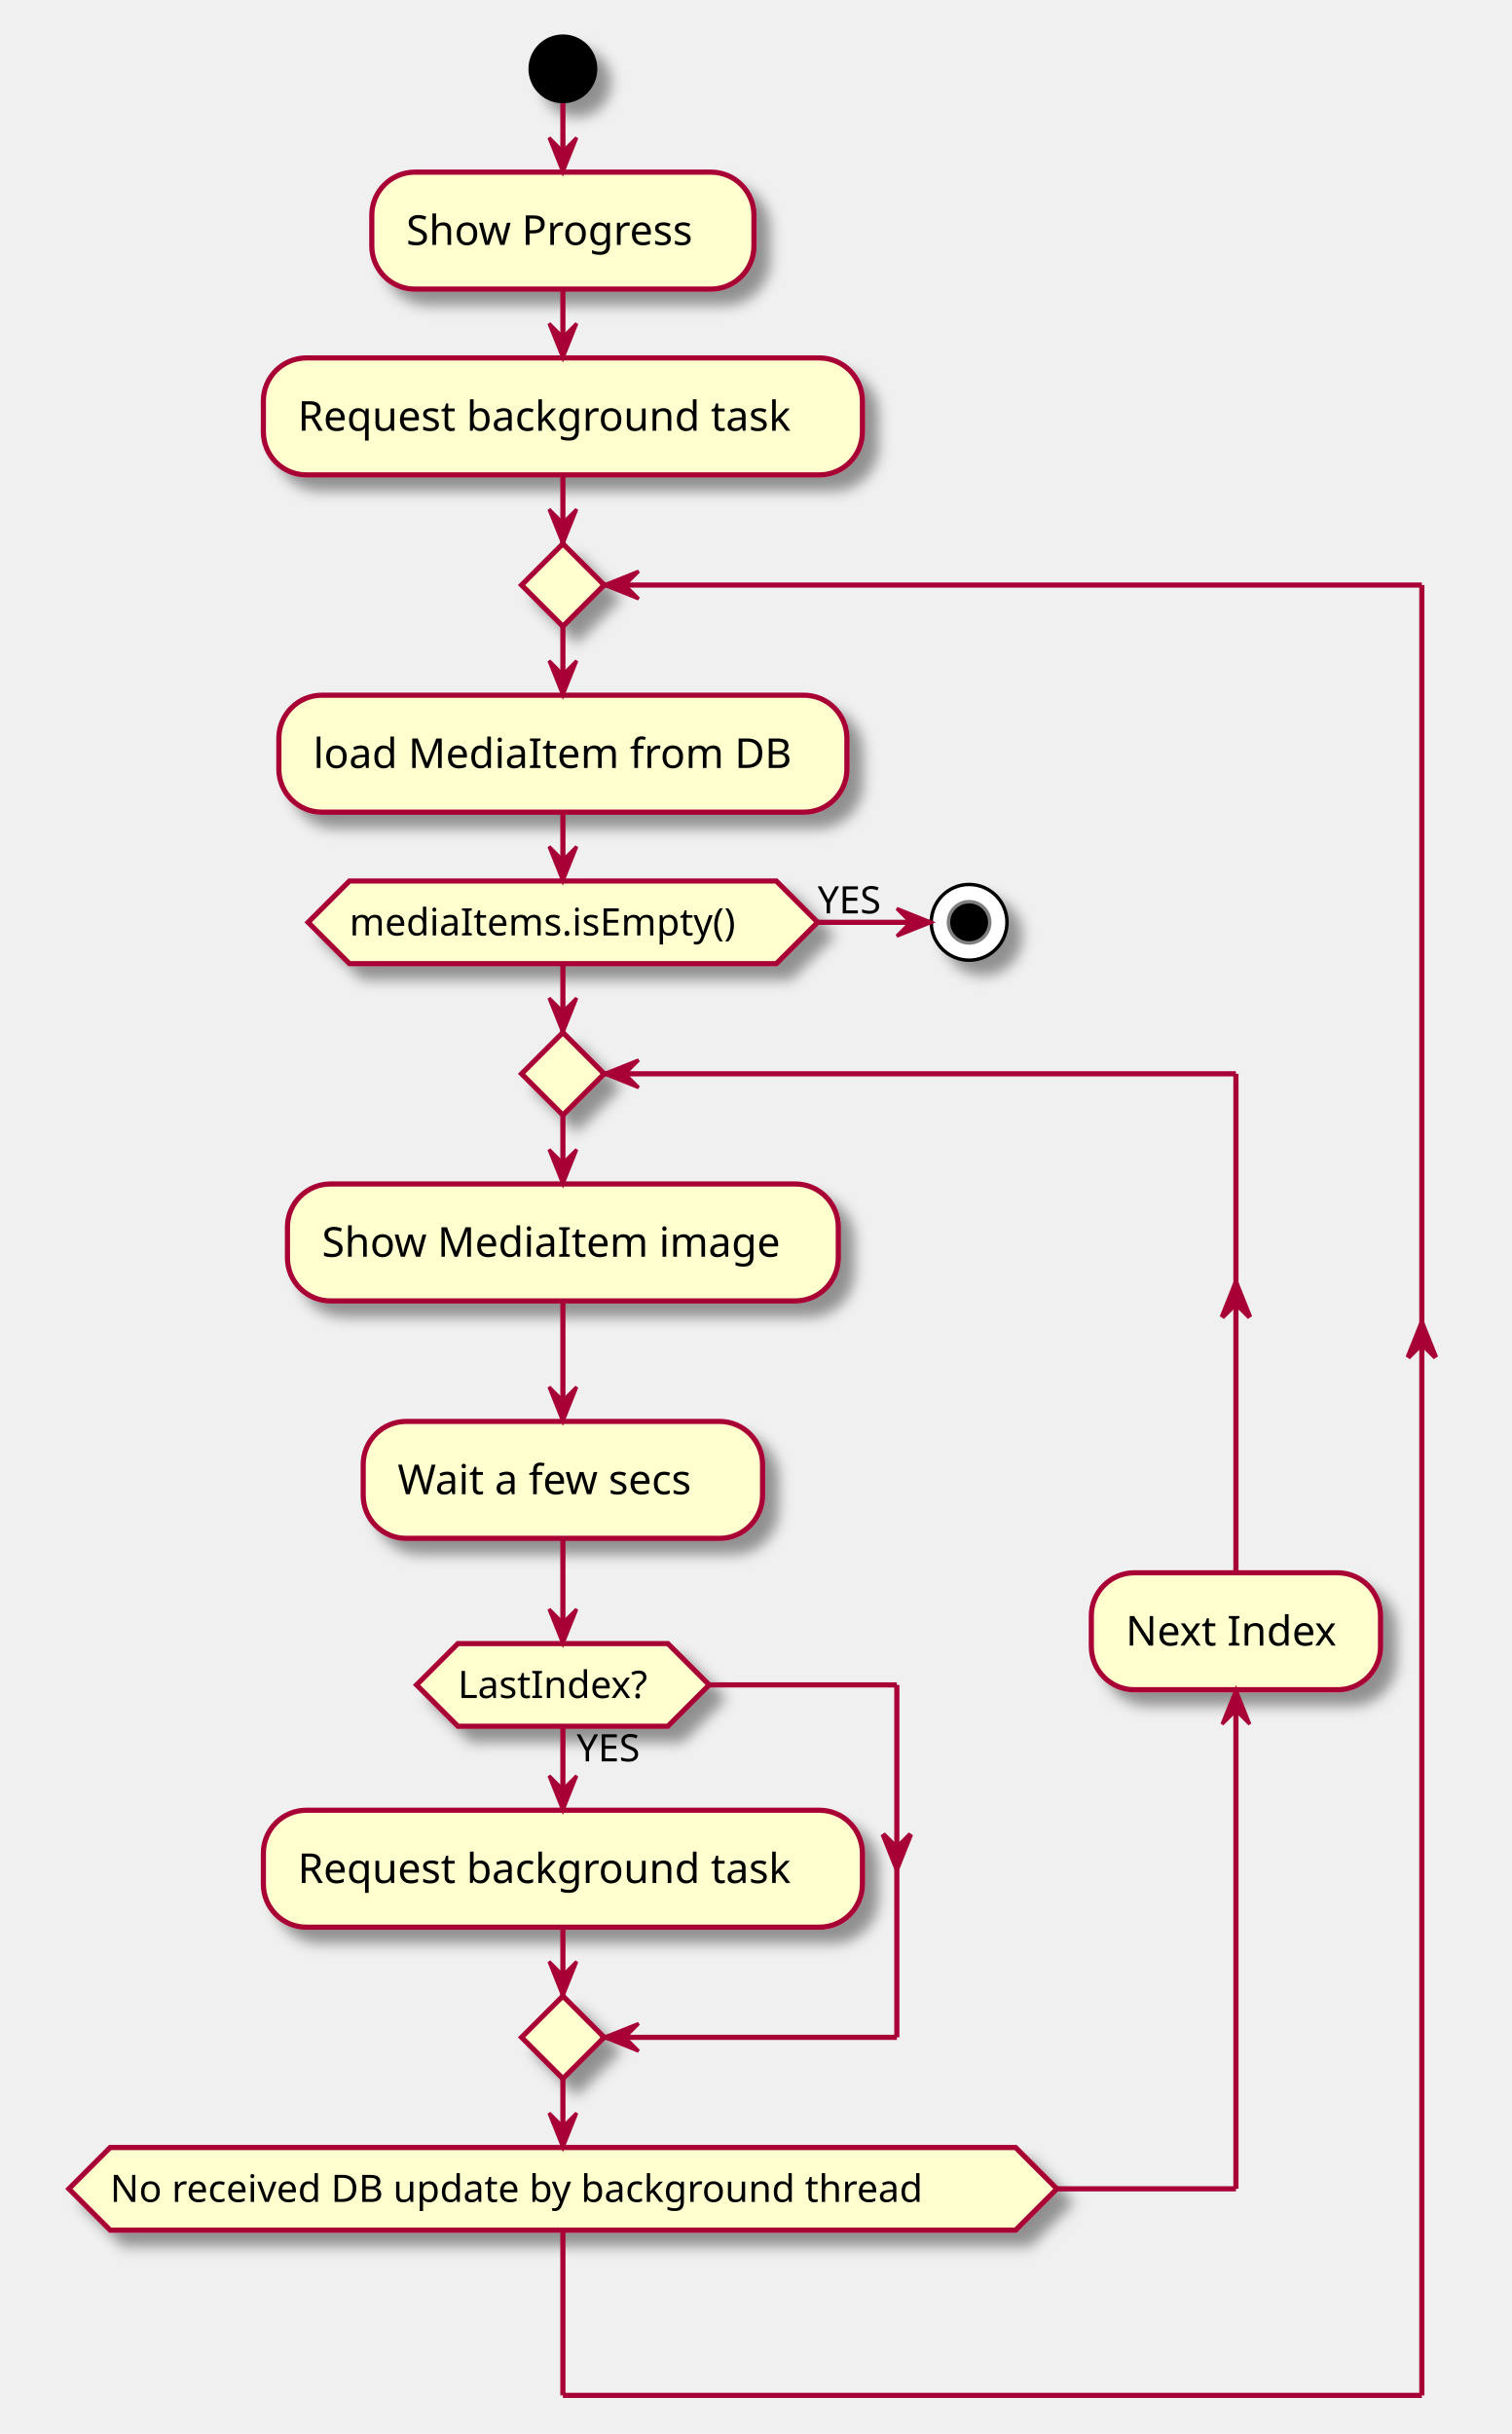
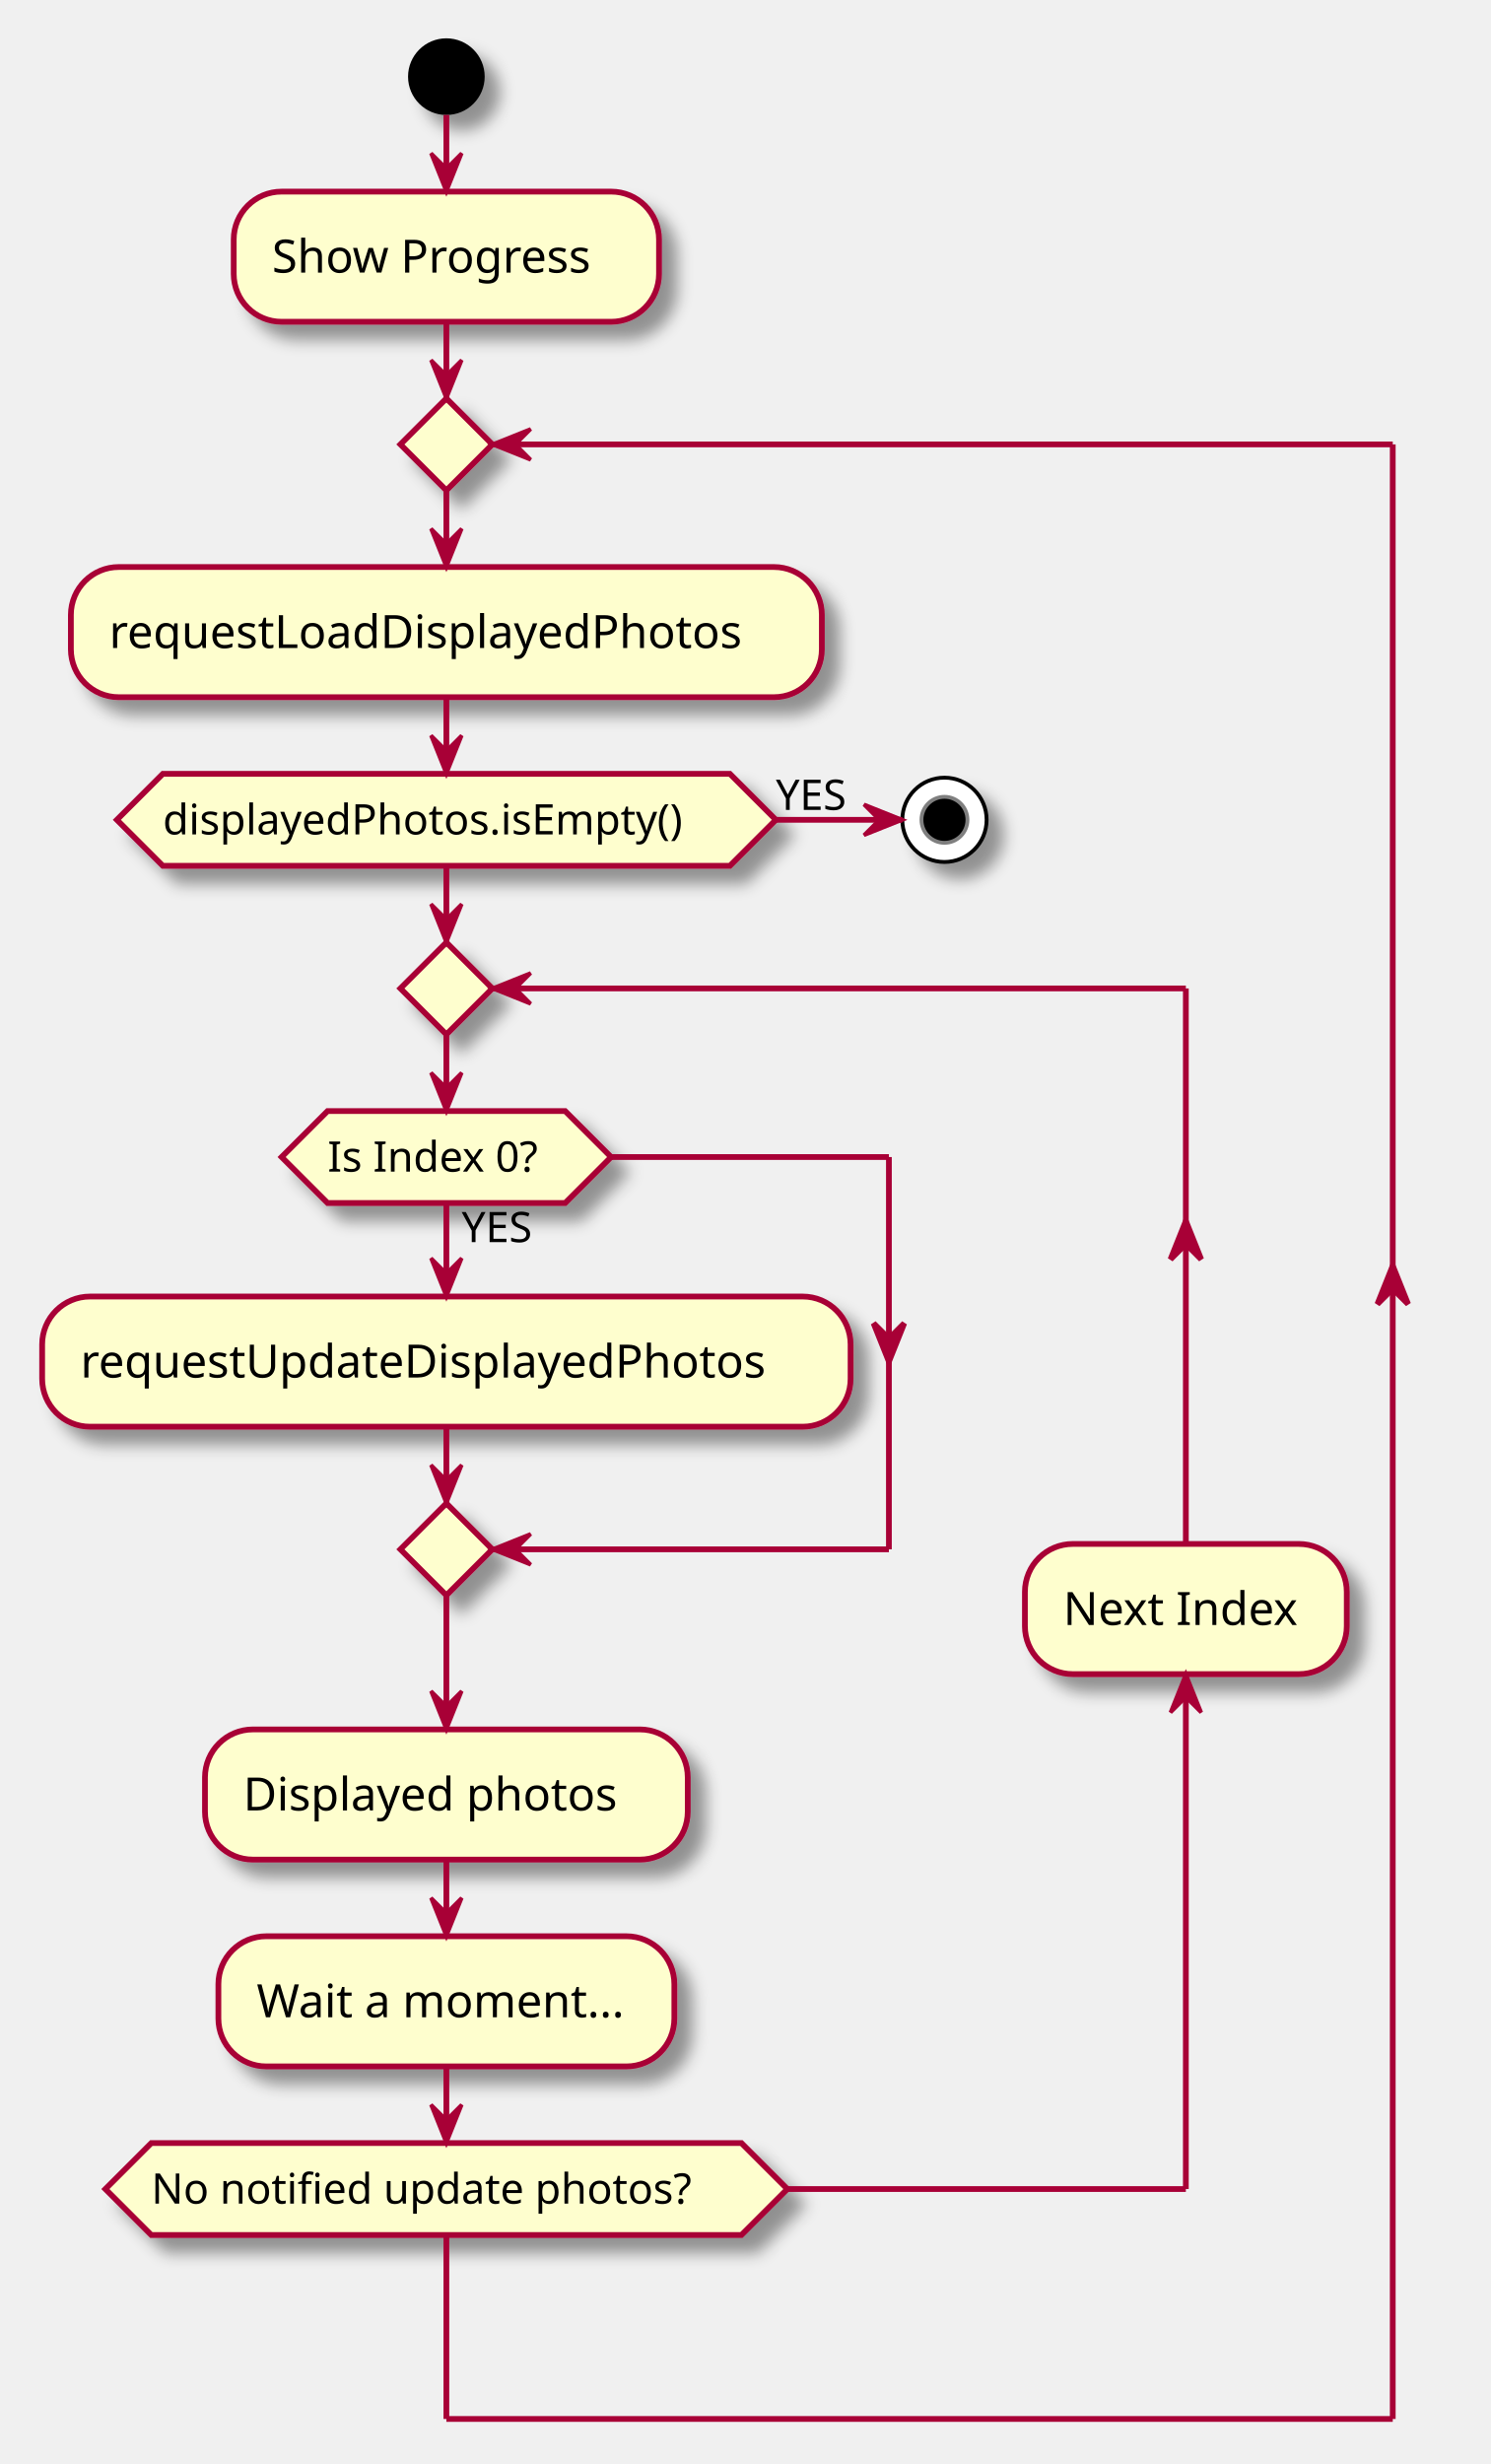
- <svg xmlns="http://www.w3.org/2000/svg" contentScriptType="application/ecmascript" contentStyleType="text/css" height="707px" preserveAspectRatio="none" style="width:439px;height:707px;" version="1.1" viewBox="0 0 439 707" width="439px" zoomAndPan="magnify">
+ <svg xmlns="http://www.w3.org/2000/svg" contentScriptType="application/ecmascript" contentStyleType="text/css" height="643px" preserveAspectRatio="none" style="width:389px;height:643px;" version="1.1" viewBox="0 0 389 643" width="389px" zoomAndPan="magnify">
  <defs>
-     <filter height="300%" id="fmpw62ccjml09" width="300%" x="-1" y="-1">
+     <filter height="300%" id="fi64d49oi4cjo" width="300%" x="-1" y="-1">
      <feGaussianBlur result="blurOut" stdDeviation="2.0" />
      <feColorMatrix in="blurOut" result="blurOut2" type="matrix" values="0 0 0 0 0 0 0 0 0 0 0 0 0 0 0 0 0 0 .4 0" />
      <feOffset dx="4.0" dy="4.0" in="blurOut2" result="blurOut3" />
      <feBlend in="SourceGraphic" in2="blurOut3" mode="normal" />
    </filter>
  </defs>
  <g>
-     <ellipse cx="163.5" cy="20" fill="#000000" filter="url(#fmpw62ccjml09)" rx="10" ry="10" style="stroke: none; stroke-width: 1.0;" />
-     <rect fill="#FEFECE" filter="url(#fmpw62ccjml09)" height="33.969" rx="12.5" ry="12.5" style="stroke: #A80036; stroke-width: 1.5;" width="111" x="108" y="50" />
-     <text fill="#000000" font-family="sans-serif" font-size="12" lengthAdjust="spacingAndGlyphs" textLength="91" x="118" y="71.139">Show Progress</text>
-     <rect fill="#FEFECE" filter="url(#fmpw62ccjml09)" height="33.969" rx="12.5" ry="12.5" style="stroke: #A80036; stroke-width: 1.5;" width="174" x="76.5" y="103.969" />
-     <text fill="#000000" font-family="sans-serif" font-size="12" lengthAdjust="spacingAndGlyphs" textLength="154" x="86.5" y="125.107">Request background task</text>
-     <rect fill="#FEFECE" filter="url(#fmpw62ccjml09)" height="33.969" rx="12.5" ry="12.5" style="stroke: #A80036; stroke-width: 1.5;" width="165" x="81" y="201.938" />
-     <text fill="#000000" font-family="sans-serif" font-size="12" lengthAdjust="spacingAndGlyphs" textLength="145" x="91" y="223.076">load MediaItem from DB</text>
-     <polygon fill="#FEFECE" filter="url(#fmpw62ccjml09)" points="101.5,255.906,225.5,255.906,237.5,267.906,225.5,279.906,101.5,279.906,89.5,267.906,101.5,255.906" style="stroke: #A80036; stroke-width: 1.5;" />
-     <text fill="#000000" font-family="sans-serif" font-size="11" lengthAdjust="spacingAndGlyphs" textLength="124" x="101.5" y="271.714">mediaItems.isEmpty()</text>
-     <text fill="#000000" font-family="sans-serif" font-size="11" lengthAdjust="spacingAndGlyphs" textLength="22" x="237.5" y="265.312">YES</text>
-     <ellipse cx="281.5" cy="267.906" fill="#FFFFFF" filter="url(#fmpw62ccjml09)" rx="11" ry="11" style="stroke: #000000; stroke-width: 1.0;" />
-     <ellipse cx="281.5" cy="267.906" fill="#000000" rx="6" ry="6" style="stroke: #7F7F7F; stroke-width: 1.0;" />
-     <rect fill="#FEFECE" filter="url(#fmpw62ccjml09)" height="33.969" rx="12.5" ry="12.5" style="stroke: #A80036; stroke-width: 1.5;" width="160" x="83.5" y="343.906" />
-     <text fill="#000000" font-family="sans-serif" font-size="12" lengthAdjust="spacingAndGlyphs" textLength="140" x="93.5" y="365.045">Show MediaItem image</text>
-     <rect fill="#FEFECE" filter="url(#fmpw62ccjml09)" height="33.969" rx="12.5" ry="12.5" style="stroke: #A80036; stroke-width: 1.5;" width="116" x="105.5" y="412.875" />
-     <text fill="#000000" font-family="sans-serif" font-size="12" lengthAdjust="spacingAndGlyphs" textLength="96" x="115.5" y="434.014">Wait a few secs</text>
-     <rect fill="#FEFECE" filter="url(#fmpw62ccjml09)" height="33.969" rx="12.5" ry="12.5" style="stroke: #A80036; stroke-width: 1.5;" width="174" x="76.5" y="525.812" />
-     <text fill="#000000" font-family="sans-serif" font-size="12" lengthAdjust="spacingAndGlyphs" textLength="154" x="86.5" y="546.951">Request background task</text>
-     <polygon fill="#FEFECE" filter="url(#fmpw62ccjml09)" points="133,477.41,194,477.41,206,489.41,194,501.41,133,501.41,121,489.41,133,477.41" style="stroke: #A80036; stroke-width: 1.5;" />
-     <text fill="#000000" font-family="sans-serif" font-size="11" lengthAdjust="spacingAndGlyphs" textLength="22" x="167.5" y="511.621">YES</text>
-     <text fill="#000000" font-family="sans-serif" font-size="11" lengthAdjust="spacingAndGlyphs" textLength="61" x="133" y="493.218">LastIndex?</text>
-     <polygon fill="#FEFECE" filter="url(#fmpw62ccjml09)" points="163.5,579.781,175.5,591.781,163.5,603.781,151.5,591.781,163.5,579.781" style="stroke: #A80036; stroke-width: 1.5;" />
-     <polygon fill="#FEFECE" filter="url(#fmpw62ccjml09)" points="163.5,299.906,175.5,311.906,163.5,323.906,151.5,311.906,163.5,299.906" style="stroke: #A80036; stroke-width: 1.5;" />
-     <polygon fill="#FEFECE" filter="url(#fmpw62ccjml09)" points="32,623.781,295,623.781,307,635.781,295,647.781,32,647.781,20,635.781,32,623.781" style="stroke: #A80036; stroke-width: 1.5;" />
-     <text fill="#000000" font-family="sans-serif" font-size="11" lengthAdjust="spacingAndGlyphs" textLength="263" x="32" y="639.589">No received DB update by background thread</text>
-     <rect fill="#FEFECE" filter="url(#fmpw62ccjml09)" height="33.969" rx="12.5" ry="12.5" style="stroke: #A80036; stroke-width: 1.5;" width="84" x="317" y="456.844" />
-     <text fill="#000000" font-family="sans-serif" font-size="12" lengthAdjust="spacingAndGlyphs" textLength="64" x="327" y="477.982">Next Index</text>
-     <polygon fill="#FEFECE" filter="url(#fmpw62ccjml09)" points="163.5,157.938,175.5,169.938,163.5,181.938,151.5,169.938,163.5,157.938" style="stroke: #A80036; stroke-width: 1.5;" />
-     <line style="stroke: #A80036; stroke-width: 1.5;" x1="163.5" x2="163.5" y1="30" y2="50" />
-     <polygon fill="#A80036" points="159.5,40,163.5,50,167.5,40,163.5,44" style="stroke: #A80036; stroke-width: 1.0;" />
-     <line style="stroke: #A80036; stroke-width: 1.5;" x1="163.5" x2="163.5" y1="83.969" y2="103.969" />
-     <polygon fill="#A80036" points="159.5,93.969,163.5,103.969,167.5,93.969,163.5,97.969" style="stroke: #A80036; stroke-width: 1.0;" />
-     <line style="stroke: #A80036; stroke-width: 1.5;" x1="163.5" x2="163.5" y1="279.906" y2="299.906" />
-     <polygon fill="#A80036" points="159.5,289.906,163.5,299.906,167.5,289.906,163.5,293.906" style="stroke: #A80036; stroke-width: 1.0;" />
-     <line style="stroke: #A80036; stroke-width: 1.5;" x1="237.5" x2="270.5" y1="267.906" y2="267.906" />
-     <polygon fill="#A80036" points="260.5,263.906,270.5,267.906,260.5,271.906,264.5,267.906" style="stroke: #A80036; stroke-width: 1.0;" />
-     <line style="stroke: #A80036; stroke-width: 1.5;" x1="163.5" x2="163.5" y1="235.906" y2="255.906" />
-     <polygon fill="#A80036" points="159.5,245.906,163.5,255.906,167.5,245.906,163.5,249.906" style="stroke: #A80036; stroke-width: 1.0;" />
-     <line style="stroke: #A80036; stroke-width: 1.5;" x1="163.5" x2="163.5" y1="377.875" y2="412.875" />
-     <polygon fill="#A80036" points="159.5,402.875,163.5,412.875,167.5,402.875,163.5,406.875" style="stroke: #A80036; stroke-width: 1.0;" />
-     <line style="stroke: #A80036; stroke-width: 1.5;" x1="163.5" x2="163.5" y1="501.41" y2="525.812" />
-     <polygon fill="#A80036" points="159.5,515.812,163.5,525.812,167.5,515.812,163.5,519.812" style="stroke: #A80036; stroke-width: 1.0;" />
-     <line style="stroke: #A80036; stroke-width: 1.5;" x1="206" x2="260.5" y1="489.41" y2="489.41" />
-     <polygon fill="#A80036" points="256.5,532.797,260.5,542.797,264.5,532.797,260.5,536.797" style="stroke: #A80036; stroke-width: 1.5;" />
-     <line style="stroke: #A80036; stroke-width: 1.5;" x1="260.5" x2="260.5" y1="489.41" y2="591.781" />
-     <line style="stroke: #A80036; stroke-width: 1.5;" x1="260.5" x2="175.5" y1="591.781" y2="591.781" />
-     <polygon fill="#A80036" points="185.5,587.781,175.5,591.781,185.5,595.781,181.5,591.781" style="stroke: #A80036; stroke-width: 1.0;" />
-     <line style="stroke: #A80036; stroke-width: 1.5;" x1="163.5" x2="163.5" y1="559.781" y2="579.781" />
-     <polygon fill="#A80036" points="159.5,569.781,163.5,579.781,167.5,569.781,163.5,573.781" style="stroke: #A80036; stroke-width: 1.0;" />
-     <line style="stroke: #A80036; stroke-width: 1.5;" x1="163.5" x2="163.5" y1="446.844" y2="477.41" />
-     <polygon fill="#A80036" points="159.5,467.41,163.5,477.41,167.5,467.41,163.5,471.41" style="stroke: #A80036; stroke-width: 1.0;" />
-     <line style="stroke: #A80036; stroke-width: 1.5;" x1="163.5" x2="163.5" y1="323.906" y2="343.906" />
-     <polygon fill="#A80036" points="159.5,333.906,163.5,343.906,167.5,333.906,163.5,337.906" style="stroke: #A80036; stroke-width: 1.0;" />
-     <line style="stroke: #A80036; stroke-width: 1.5;" x1="307" x2="359" y1="635.781" y2="635.781" />
-     <line style="stroke: #A80036; stroke-width: 1.5;" x1="359" x2="359" y1="490.812" y2="635.781" />
-     <polygon fill="#A80036" points="355,500.812,359,490.812,363,500.812,359,496.812" style="stroke: #A80036; stroke-width: 1.0;" />
-     <polygon fill="#A80036" points="355,382.592,359,372.592,363,382.592,359,378.592" style="stroke: #A80036; stroke-width: 1.5;" />
-     <line style="stroke: #A80036; stroke-width: 1.5;" x1="359" x2="359" y1="311.906" y2="456.844" />
-     <line style="stroke: #A80036; stroke-width: 1.5;" x1="359" x2="175.5" y1="311.906" y2="311.906" />
-     <polygon fill="#A80036" points="185.5,307.906,175.5,311.906,185.5,315.906,181.5,311.906" style="stroke: #A80036; stroke-width: 1.0;" />
-     <line style="stroke: #A80036; stroke-width: 1.5;" x1="163.5" x2="163.5" y1="603.781" y2="623.781" />
-     <polygon fill="#A80036" points="159.5,613.781,163.5,623.781,167.5,613.781,163.5,617.781" style="stroke: #A80036; stroke-width: 1.0;" />
-     <line style="stroke: #A80036; stroke-width: 1.5;" x1="163.5" x2="163.5" y1="181.938" y2="201.938" />
-     <polygon fill="#A80036" points="159.5,191.938,163.5,201.938,167.5,191.938,163.5,195.938" style="stroke: #A80036; stroke-width: 1.0;" />
-     <line style="stroke: #A80036; stroke-width: 1.5;" x1="163.5" x2="163.5" y1="647.781" y2="695.781" />
-     <line style="stroke: #A80036; stroke-width: 1.5;" x1="163.5" x2="413" y1="695.781" y2="695.781" />
-     <polygon fill="#A80036" points="409,394.277,413,384.277,417,394.277,413,390.277" style="stroke: #A80036; stroke-width: 1.5;" />
-     <line style="stroke: #A80036; stroke-width: 1.5;" x1="413" x2="413" y1="169.938" y2="695.781" />
-     <line style="stroke: #A80036; stroke-width: 1.5;" x1="413" x2="175.5" y1="169.938" y2="169.938" />
-     <polygon fill="#A80036" points="185.5,165.938,175.5,169.938,185.5,173.938,181.5,169.938" style="stroke: #A80036; stroke-width: 1.0;" />
-     <line style="stroke: #A80036; stroke-width: 1.5;" x1="163.5" x2="163.5" y1="137.938" y2="157.938" />
-     <polygon fill="#A80036" points="159.5,147.938,163.5,157.938,167.5,147.938,163.5,151.938" style="stroke: #A80036; stroke-width: 1.0;" />
+     <ellipse cx="116.5" cy="20" fill="#000000" filter="url(#fi64d49oi4cjo)" rx="10" ry="10" style="stroke: none; stroke-width: 1.0;" />
+     <rect fill="#FEFECE" filter="url(#fi64d49oi4cjo)" height="33.969" rx="12.5" ry="12.5" style="stroke: #A80036; stroke-width: 1.5;" width="111" x="61" y="50" />
+     <text fill="#000000" font-family="sans-serif" font-size="12" lengthAdjust="spacingAndGlyphs" textLength="91" x="71" y="71.139">Show Progress</text>
+     <rect fill="#FEFECE" filter="url(#fi64d49oi4cjo)" height="33.969" rx="12.5" ry="12.5" style="stroke: #A80036; stroke-width: 1.5;" width="196" x="18.5" y="147.969" />
+     <text fill="#000000" font-family="sans-serif" font-size="12" lengthAdjust="spacingAndGlyphs" textLength="176" x="28.5" y="169.107">requestLoadDisplayedPhotos</text>
+     <polygon fill="#FEFECE" filter="url(#fi64d49oi4cjo)" points="42.5,201.938,190.5,201.938,202.5,213.938,190.5,225.938,42.5,225.938,30.5,213.938,42.5,201.938" style="stroke: #A80036; stroke-width: 1.5;" />
+     <text fill="#000000" font-family="sans-serif" font-size="11" lengthAdjust="spacingAndGlyphs" textLength="148" x="42.5" y="217.746">displayedPhotos.isEmpty()</text>
+     <text fill="#000000" font-family="sans-serif" font-size="11" lengthAdjust="spacingAndGlyphs" textLength="22" x="202.5" y="211.343">YES</text>
+     <ellipse cx="246.5" cy="213.938" fill="#FFFFFF" filter="url(#fi64d49oi4cjo)" rx="11" ry="11" style="stroke: #000000; stroke-width: 1.0;" />
+     <ellipse cx="246.5" cy="213.938" fill="#000000" rx="6" ry="6" style="stroke: #7F7F7F; stroke-width: 1.0;" />
+     <rect fill="#FEFECE" filter="url(#fi64d49oi4cjo)" height="33.969" rx="12.5" ry="12.5" style="stroke: #A80036; stroke-width: 1.5;" width="211" x="11" y="338.34" />
+     <text fill="#000000" font-family="sans-serif" font-size="12" lengthAdjust="spacingAndGlyphs" textLength="191" x="21" y="359.478">requestUpdateDisplayedPhotos</text>
+     <polygon fill="#FEFECE" filter="url(#fi64d49oi4cjo)" points="85.5,289.938,147.5,289.938,159.5,301.938,147.5,313.938,85.5,313.938,73.5,301.938,85.5,289.938" style="stroke: #A80036; stroke-width: 1.5;" />
+     <text fill="#000000" font-family="sans-serif" font-size="11" lengthAdjust="spacingAndGlyphs" textLength="22" x="120.5" y="324.148">YES</text>
+     <text fill="#000000" font-family="sans-serif" font-size="11" lengthAdjust="spacingAndGlyphs" textLength="62" x="85.5" y="305.746">Is Index 0?</text>
+     <polygon fill="#FEFECE" filter="url(#fi64d49oi4cjo)" points="116.5,392.309,128.5,404.309,116.5,416.309,104.5,404.309,116.5,392.309" style="stroke: #A80036; stroke-width: 1.5;" />
+     <rect fill="#FEFECE" filter="url(#fi64d49oi4cjo)" height="33.969" rx="12.5" ry="12.5" style="stroke: #A80036; stroke-width: 1.5;" width="126" x="53.5" y="451.309" />
+     <text fill="#000000" font-family="sans-serif" font-size="12" lengthAdjust="spacingAndGlyphs" textLength="106" x="63.5" y="472.447">Displayed photos</text>
+     <rect fill="#FEFECE" filter="url(#fi64d49oi4cjo)" height="33.969" rx="12.5" ry="12.5" style="stroke: #A80036; stroke-width: 1.5;" width="119" x="57" y="505.277" />
+     <text fill="#000000" font-family="sans-serif" font-size="12" lengthAdjust="spacingAndGlyphs" textLength="99" x="67" y="526.416">Wait a moment...</text>
+     <polygon fill="#FEFECE" filter="url(#fi64d49oi4cjo)" points="116.5,245.938,128.5,257.938,116.5,269.938,104.5,257.938,116.5,245.938" style="stroke: #A80036; stroke-width: 1.5;" />
+     <polygon fill="#FEFECE" filter="url(#fi64d49oi4cjo)" points="39.5,559.246,193.5,559.246,205.5,571.246,193.5,583.246,39.5,583.246,27.5,571.246,39.5,559.246" style="stroke: #A80036; stroke-width: 1.5;" />
+     <text fill="#000000" font-family="sans-serif" font-size="11" lengthAdjust="spacingAndGlyphs" textLength="154" x="39.5" y="575.054">No notified update photos?</text>
+     <rect fill="#FEFECE" filter="url(#fi64d49oi4cjo)" height="33.969" rx="12.5" ry="12.5" style="stroke: #A80036; stroke-width: 1.5;" width="84" x="267.5" y="402.906" />
+     <text fill="#000000" font-family="sans-serif" font-size="12" lengthAdjust="spacingAndGlyphs" textLength="64" x="277.5" y="424.045">Next Index</text>
+     <polygon fill="#FEFECE" filter="url(#fi64d49oi4cjo)" points="116.5,103.969,128.5,115.969,116.5,127.969,104.5,115.969,116.5,103.969" style="stroke: #A80036; stroke-width: 1.5;" />
+     <line style="stroke: #A80036; stroke-width: 1.5;" x1="116.5" x2="116.5" y1="30" y2="50" />
+     <polygon fill="#A80036" points="112.5,40,116.5,50,120.5,40,116.5,44" style="stroke: #A80036; stroke-width: 1.0;" />
+     <line style="stroke: #A80036; stroke-width: 1.5;" x1="116.5" x2="116.5" y1="225.938" y2="245.938" />
+     <polygon fill="#A80036" points="112.5,235.938,116.5,245.938,120.5,235.938,116.5,239.938" style="stroke: #A80036; stroke-width: 1.0;" />
+     <line style="stroke: #A80036; stroke-width: 1.5;" x1="202.5" x2="235.5" y1="213.938" y2="213.938" />
+     <polygon fill="#A80036" points="225.5,209.938,235.5,213.938,225.5,217.938,229.5,213.938" style="stroke: #A80036; stroke-width: 1.0;" />
+     <line style="stroke: #A80036; stroke-width: 1.5;" x1="116.5" x2="116.5" y1="181.938" y2="201.938" />
+     <polygon fill="#A80036" points="112.5,191.938,116.5,201.938,120.5,191.938,116.5,195.938" style="stroke: #A80036; stroke-width: 1.0;" />
+     <line style="stroke: #A80036; stroke-width: 1.5;" x1="116.5" x2="116.5" y1="313.938" y2="338.34" />
+     <polygon fill="#A80036" points="112.5,328.34,116.5,338.34,120.5,328.34,116.5,332.34" style="stroke: #A80036; stroke-width: 1.0;" />
+     <line style="stroke: #A80036; stroke-width: 1.5;" x1="159.5" x2="232" y1="301.938" y2="301.938" />
+     <polygon fill="#A80036" points="228,345.324,232,355.324,236,345.324,232,349.324" style="stroke: #A80036; stroke-width: 1.5;" />
+     <line style="stroke: #A80036; stroke-width: 1.5;" x1="232" x2="232" y1="301.938" y2="404.309" />
+     <line style="stroke: #A80036; stroke-width: 1.5;" x1="232" x2="128.5" y1="404.309" y2="404.309" />
+     <polygon fill="#A80036" points="138.5,400.309,128.5,404.309,138.5,408.309,134.5,404.309" style="stroke: #A80036; stroke-width: 1.0;" />
+     <line style="stroke: #A80036; stroke-width: 1.5;" x1="116.5" x2="116.5" y1="372.309" y2="392.309" />
+     <polygon fill="#A80036" points="112.5,382.309,116.5,392.309,120.5,382.309,116.5,386.309" style="stroke: #A80036; stroke-width: 1.0;" />
+     <line style="stroke: #A80036; stroke-width: 1.5;" x1="116.5" x2="116.5" y1="416.309" y2="451.309" />
+     <polygon fill="#A80036" points="112.5,441.309,116.5,451.309,120.5,441.309,116.5,445.309" style="stroke: #A80036; stroke-width: 1.0;" />
+     <line style="stroke: #A80036; stroke-width: 1.5;" x1="116.5" x2="116.5" y1="485.277" y2="505.277" />
+     <polygon fill="#A80036" points="112.5,495.277,116.5,505.277,120.5,495.277,116.5,499.277" style="stroke: #A80036; stroke-width: 1.0;" />
+     <line style="stroke: #A80036; stroke-width: 1.5;" x1="116.5" x2="116.5" y1="269.938" y2="289.938" />
+     <polygon fill="#A80036" points="112.5,279.938,116.5,289.938,120.5,279.938,116.5,283.938" style="stroke: #A80036; stroke-width: 1.0;" />
+     <line style="stroke: #A80036; stroke-width: 1.5;" x1="205.5" x2="309.5" y1="571.246" y2="571.246" />
+     <line style="stroke: #A80036; stroke-width: 1.5;" x1="309.5" x2="309.5" y1="436.875" y2="571.246" />
+     <polygon fill="#A80036" points="305.5,446.875,309.5,436.875,313.5,446.875,309.5,442.875" style="stroke: #A80036; stroke-width: 1.0;" />
+     <polygon fill="#A80036" points="305.5,328.623,309.5,318.623,313.5,328.623,309.5,324.623" style="stroke: #A80036; stroke-width: 1.5;" />
+     <line style="stroke: #A80036; stroke-width: 1.5;" x1="309.5" x2="309.5" y1="257.938" y2="402.906" />
+     <line style="stroke: #A80036; stroke-width: 1.5;" x1="309.5" x2="128.5" y1="257.938" y2="257.938" />
+     <polygon fill="#A80036" points="138.5,253.938,128.5,257.938,138.5,261.938,134.5,257.938" style="stroke: #A80036; stroke-width: 1.0;" />
+     <line style="stroke: #A80036; stroke-width: 1.5;" x1="116.5" x2="116.5" y1="539.246" y2="559.246" />
+     <polygon fill="#A80036" points="112.5,549.246,116.5,559.246,120.5,549.246,116.5,553.246" style="stroke: #A80036; stroke-width: 1.0;" />
+     <line style="stroke: #A80036; stroke-width: 1.5;" x1="116.5" x2="116.5" y1="127.969" y2="147.969" />
+     <polygon fill="#A80036" points="112.5,137.969,116.5,147.969,120.5,137.969,116.5,141.969" style="stroke: #A80036; stroke-width: 1.0;" />
+     <line style="stroke: #A80036; stroke-width: 1.5;" x1="116.5" x2="116.5" y1="583.246" y2="631.246" />
+     <line style="stroke: #A80036; stroke-width: 1.5;" x1="116.5" x2="363.5" y1="631.246" y2="631.246" />
+     <polygon fill="#A80036" points="359.5,340.309,363.5,330.309,367.5,340.309,363.5,336.309" style="stroke: #A80036; stroke-width: 1.5;" />
+     <line style="stroke: #A80036; stroke-width: 1.5;" x1="363.5" x2="363.5" y1="115.969" y2="631.246" />
+     <line style="stroke: #A80036; stroke-width: 1.5;" x1="363.5" x2="128.5" y1="115.969" y2="115.969" />
+     <polygon fill="#A80036" points="138.5,111.969,128.5,115.969,138.5,119.969,134.5,115.969" style="stroke: #A80036; stroke-width: 1.0;" />
+     <line style="stroke: #A80036; stroke-width: 1.5;" x1="116.5" x2="116.5" y1="83.969" y2="103.969" />
+     <polygon fill="#A80036" points="112.5,93.969,116.5,103.969,120.5,93.969,116.5,97.969" style="stroke: #A80036; stroke-width: 1.0;" />
  </g>
</svg>
